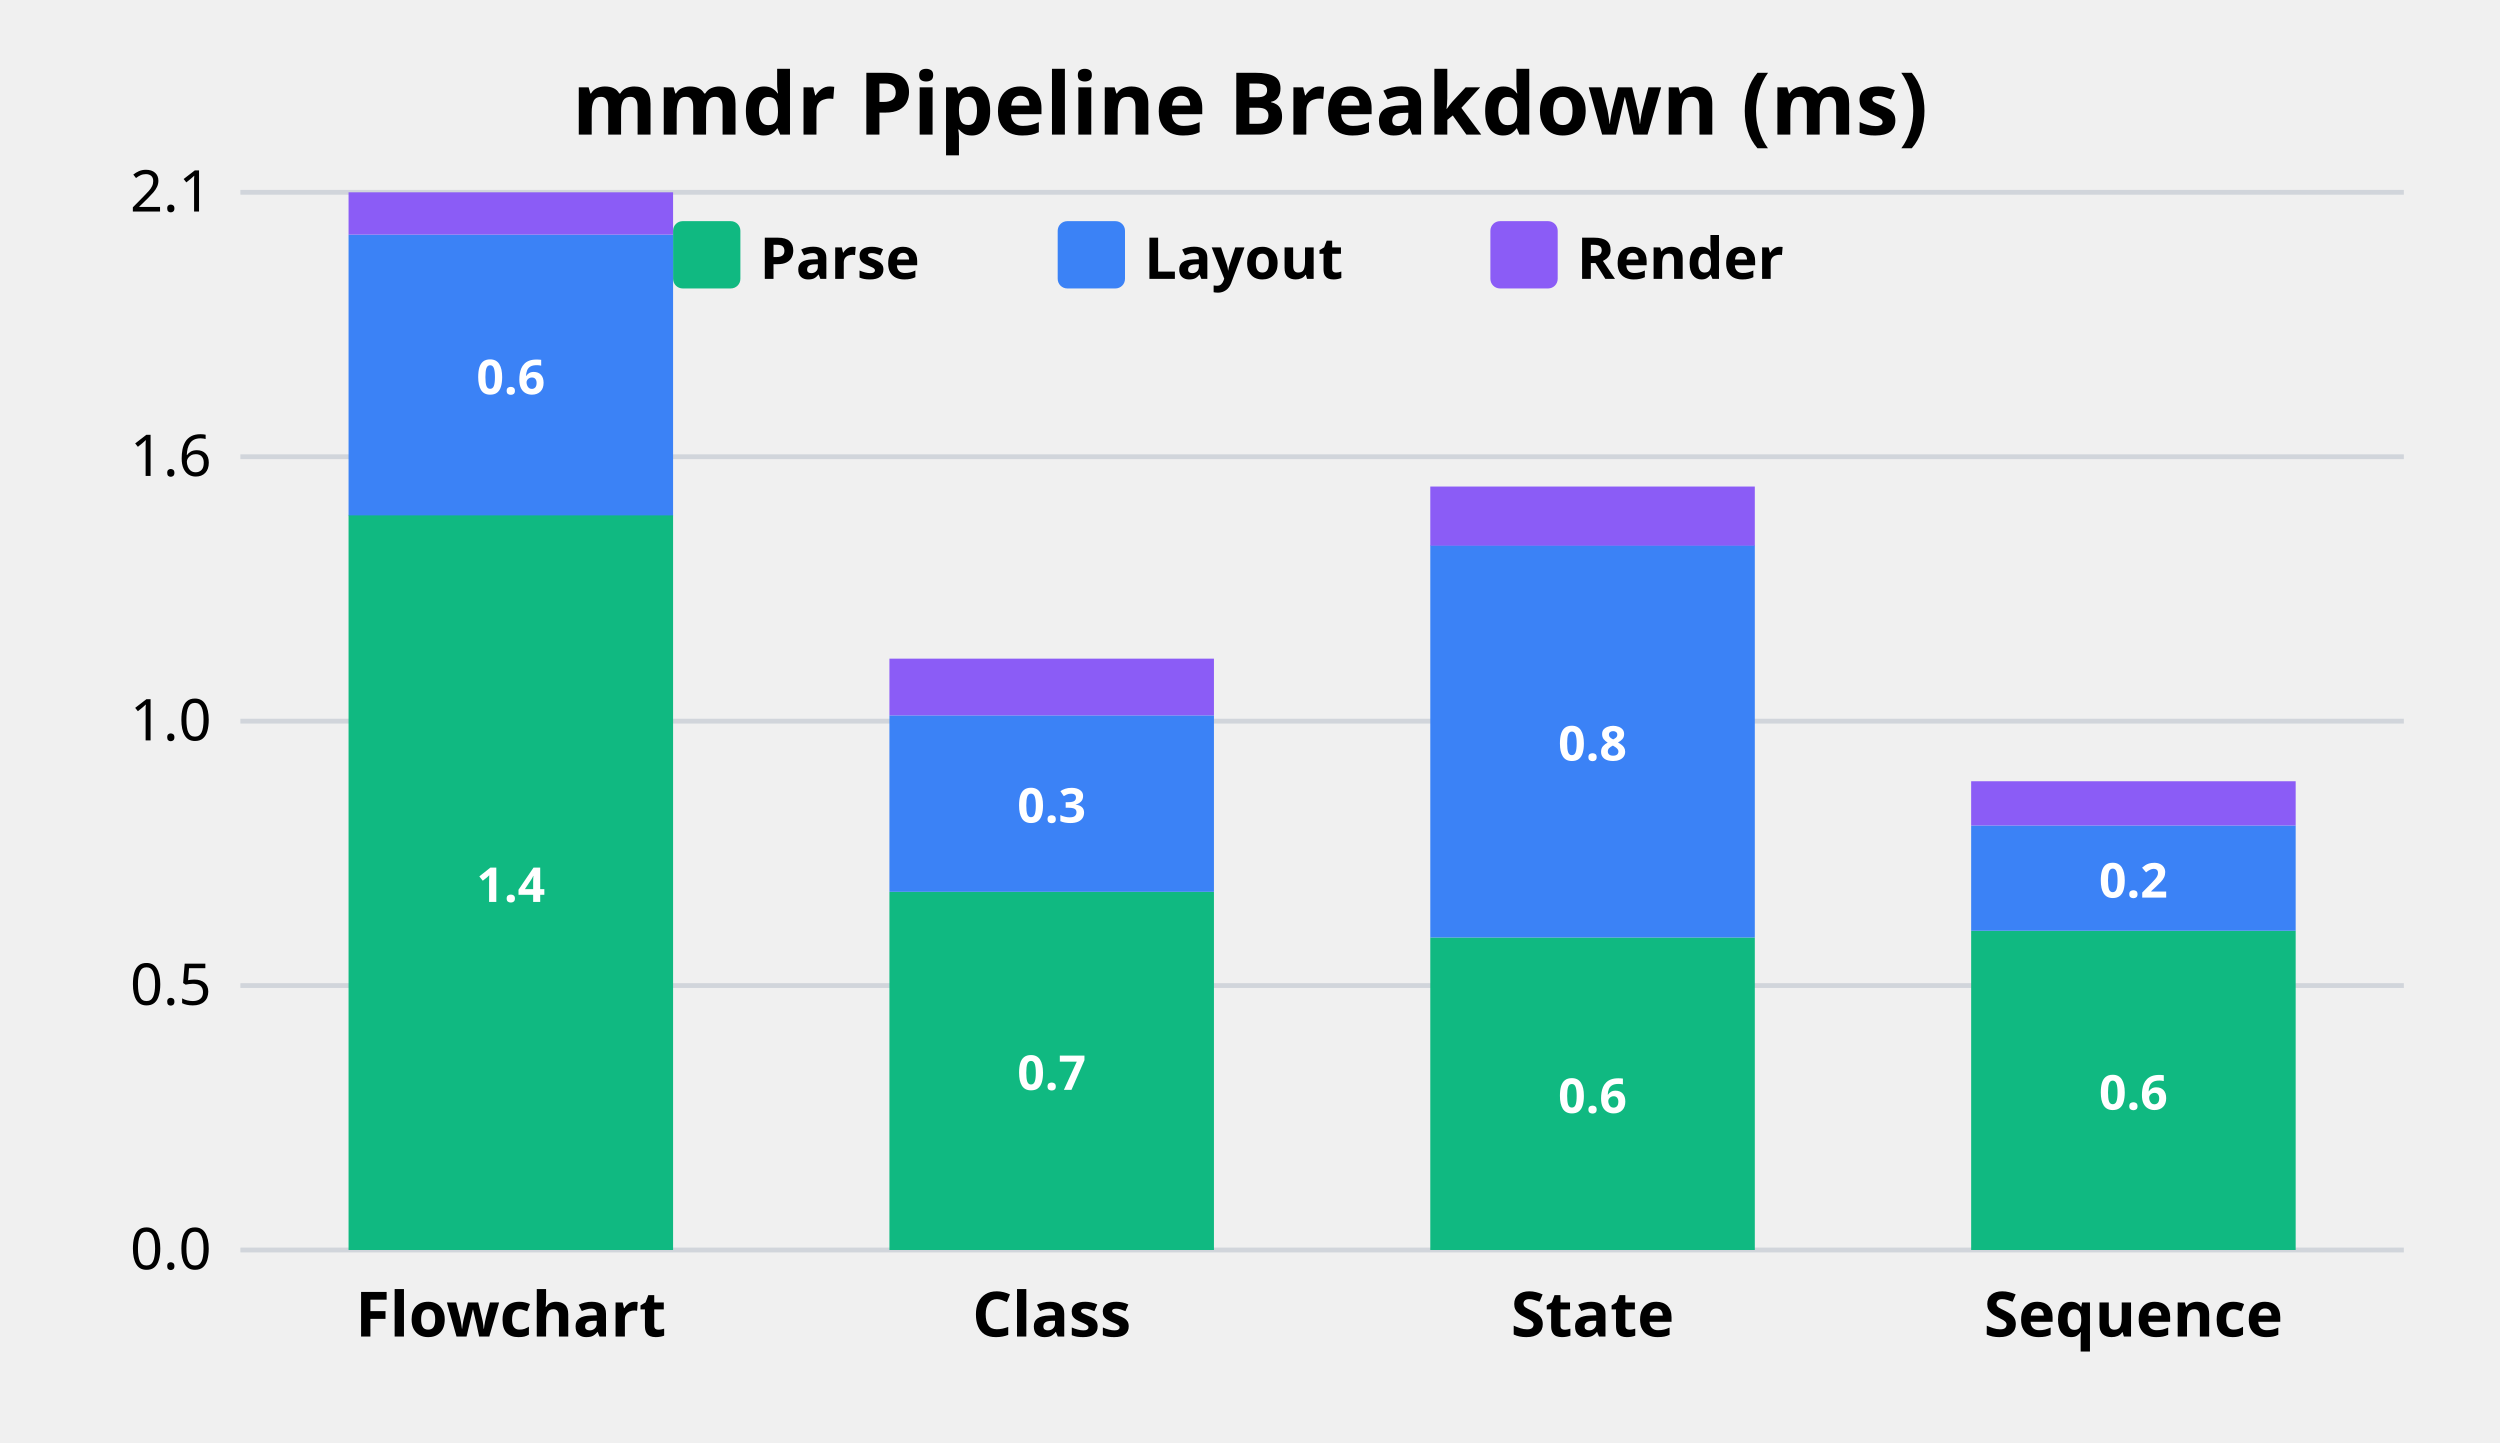
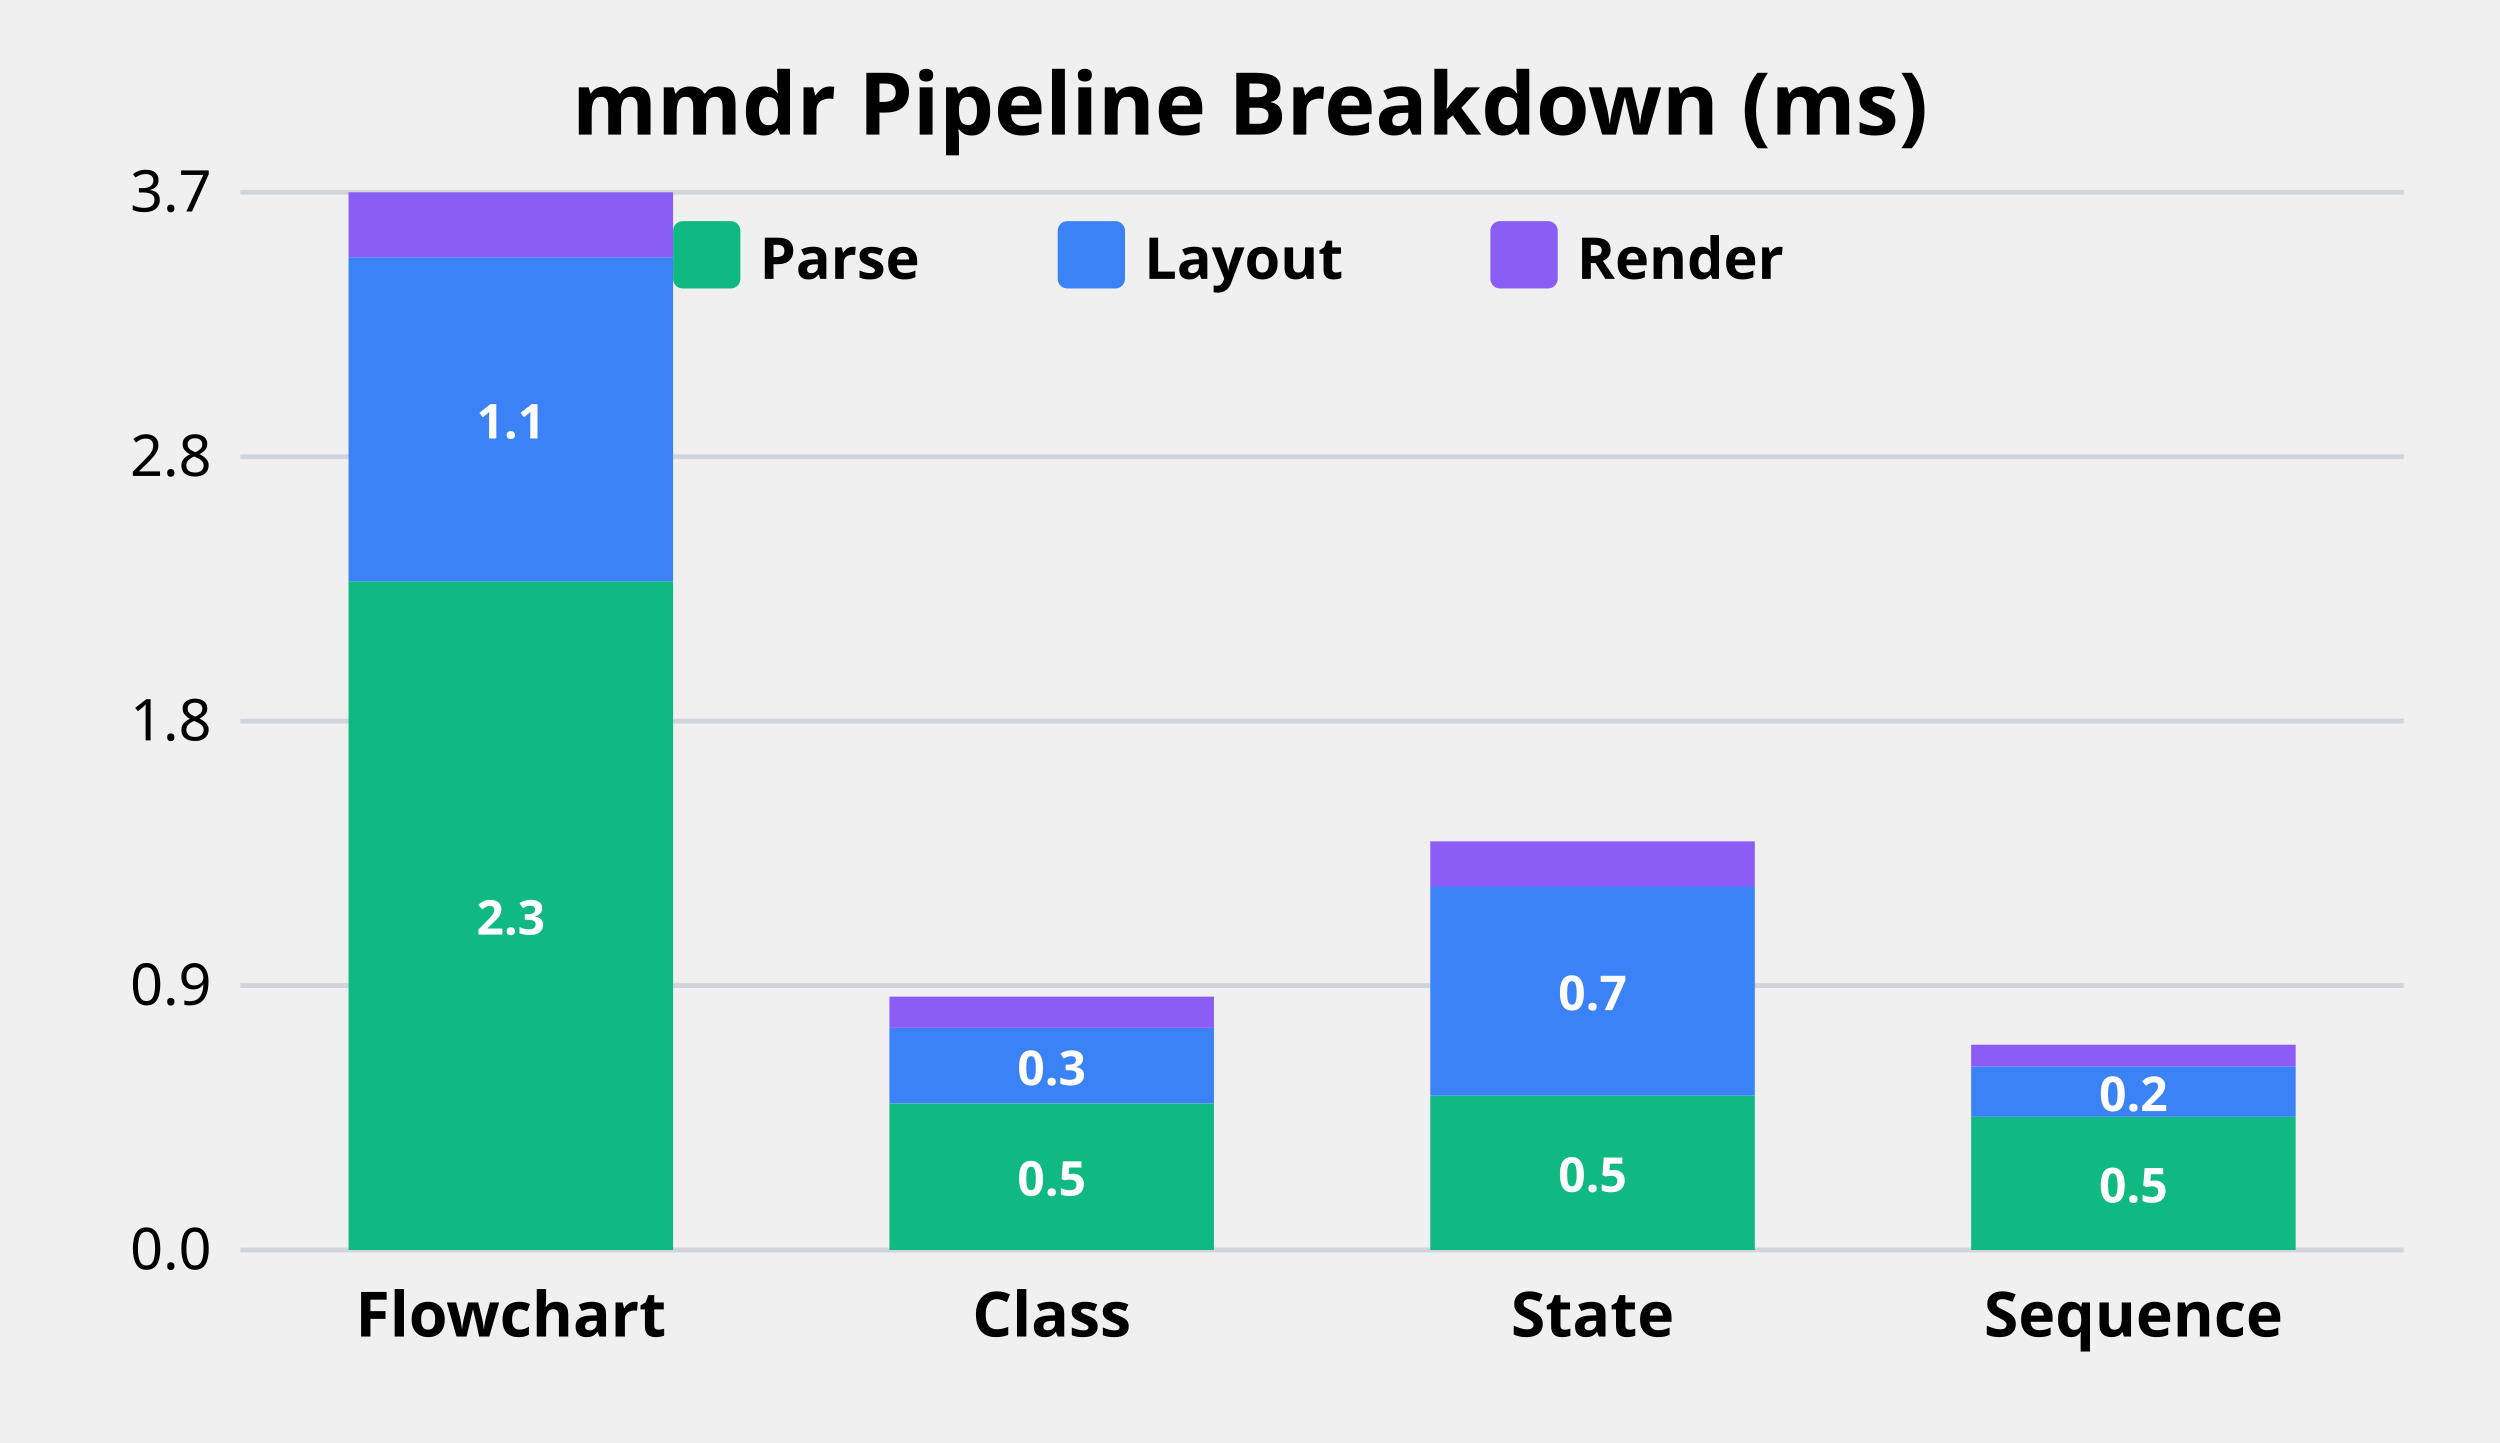
<svg xmlns="http://www.w3.org/2000/svg" viewBox="0 0 520 300">
  <style>
    .title { font: bold 18px system-ui, sans-serif; fill: #000; }
    .label { font: bold 13px system-ui, sans-serif; fill: #000; }
    .value { font: bold 10px system-ui, sans-serif; fill: white; }
    .axis { font: 12px system-ui, sans-serif; fill: #000; }
    .legend { font: bold 12px system-ui, sans-serif; fill: #000; }
  </style>
  <text x="260.0" y="28" text-anchor="middle" class="title">mmdr Pipeline Breakdown (ms)</text>
  <rect x="140" y="46" width="14" height="14" rx="2" fill="#10b981" />
  <text x="158" y="58" class="legend">Parse</text>
  <rect x="220" y="46" width="14" height="14" rx="2" fill="#3b82f6" />
  <text x="238" y="58" class="legend">Layout</text>
  <rect x="310" y="46" width="14" height="14" rx="2" fill="#8b5cf6" />
  <text x="328" y="58" class="legend">Render</text>
  <line x1="50" y1="260.0" x2="500" y2="260.0" stroke="#d1d5db" stroke-width="1" />
  <text x="44" y="264.0" text-anchor="end" class="axis">0.0</text>
  <line x1="50" y1="205.0" x2="500" y2="205.0" stroke="#d1d5db" stroke-width="1" />
-   <text x="44" y="209.0" text-anchor="end" class="axis">0.5</text>
+   <text x="44" y="209.0" text-anchor="end" class="axis">0.9</text>
  <line x1="50" y1="150.0" x2="500" y2="150.0" stroke="#d1d5db" stroke-width="1" />
-   <text x="44" y="154.0" text-anchor="end" class="axis">1.0</text>
+   <text x="44" y="154.0" text-anchor="end" class="axis">1.8</text>
  <line x1="50" y1="95.0" x2="500" y2="95.0" stroke="#d1d5db" stroke-width="1" />
-   <text x="44" y="99.0" text-anchor="end" class="axis">1.6</text>
+   <text x="44" y="99.0" text-anchor="end" class="axis">2.8</text>
  <line x1="50" y1="40.0" x2="500" y2="40.0" stroke="#d1d5db" stroke-width="1" />
-   <text x="44" y="44.0" text-anchor="end" class="axis">2.1</text>
-   <rect x="72.5" y="107.1" width="67.5" height="152.9" fill="#10b981" />
-   <text x="106.25" y="187.6" text-anchor="middle" class="value">1.4</text>
-   <rect x="72.5" y="48.8" width="67.5" height="58.4" fill="#3b82f6" />
-   <text x="106.25" y="82.0" text-anchor="middle" class="value">0.6</text>
-   <rect x="72.5" y="40.0" width="67.5" height="8.8" rx="3 3 0 0" fill="#8b5cf6" />
+   <text x="44" y="44.0" text-anchor="end" class="axis">3.7</text>
+   <rect x="72.5" y="120.9" width="67.5" height="139.1" fill="#10b981" />
+   <text x="106.25" y="194.4" text-anchor="middle" class="value">2.3</text>
+   <rect x="72.5" y="53.5" width="67.5" height="67.4" fill="#3b82f6" />
+   <text x="106.25" y="91.2" text-anchor="middle" class="value">1.1</text>
+   <rect x="72.5" y="40.0" width="67.5" height="13.5" rx="3 3 0 0" fill="#8b5cf6" />
  <text x="106.25" y="278" text-anchor="middle" class="label">Flowchart</text>
-   <rect x="185.0" y="185.5" width="67.5" height="74.5" fill="#10b981" />
-   <text x="218.75" y="226.7" text-anchor="middle" class="value">0.7</text>
-   <rect x="185.0" y="148.8" width="67.5" height="36.7" fill="#3b82f6" />
-   <text x="218.75" y="171.1" text-anchor="middle" class="value">0.3</text>
-   <rect x="185.0" y="137.0" width="67.5" height="11.8" rx="3 3 0 0" fill="#8b5cf6" />
+   <rect x="185.0" y="229.5" width="67.5" height="30.5" fill="#10b981" />
+   <text x="218.75" y="248.7" text-anchor="middle" class="value">0.5</text>
+   <rect x="185.0" y="213.8" width="67.5" height="15.7" fill="#3b82f6" />
+   <text x="218.75" y="225.7" text-anchor="middle" class="value">0.3</text>
+   <rect x="185.0" y="207.3" width="67.5" height="6.5" rx="3 3 0 0" fill="#8b5cf6" />
  <text x="218.75" y="278" text-anchor="middle" class="label">Class</text>
-   <rect x="297.5" y="195.0" width="67.5" height="65.0" fill="#10b981" />
-   <text x="331.25" y="231.5" text-anchor="middle" class="value">0.6</text>
-   <rect x="297.5" y="113.4" width="67.5" height="81.6" fill="#3b82f6" />
-   <text x="331.25" y="158.2" text-anchor="middle" class="value">0.8</text>
-   <rect x="297.5" y="101.2" width="67.5" height="12.3" rx="3 3 0 0" fill="#8b5cf6" />
+   <rect x="297.5" y="227.9" width="67.5" height="32.1" fill="#10b981" />
+   <text x="331.25" y="247.9" text-anchor="middle" class="value">0.5</text>
+   <rect x="297.5" y="184.3" width="67.5" height="43.6" fill="#3b82f6" />
+   <text x="331.25" y="210.1" text-anchor="middle" class="value">0.7</text>
+   <rect x="297.5" y="175.0" width="67.5" height="9.4" rx="3 3 0 0" fill="#8b5cf6" />
  <text x="331.25" y="278" text-anchor="middle" class="label">State</text>
-   <rect x="410.0" y="193.6" width="67.5" height="66.4" fill="#10b981" />
-   <text x="443.75" y="230.8" text-anchor="middle" class="value">0.6</text>
-   <rect x="410.0" y="171.7" width="67.5" height="21.9" fill="#3b82f6" />
-   <text x="443.75" y="186.7" text-anchor="middle" class="value">0.2</text>
-   <rect x="410.0" y="162.5" width="67.5" height="9.2" rx="3 3 0 0" fill="#8b5cf6" />
+   <rect x="410.0" y="232.3" width="67.5" height="27.7" fill="#10b981" />
+   <text x="443.75" y="250.1" text-anchor="middle" class="value">0.5</text>
+   <rect x="410.0" y="221.8" width="67.5" height="10.5" fill="#3b82f6" />
+   <text x="443.75" y="231.1" text-anchor="middle" class="value">0.2</text>
+   <rect x="410.0" y="217.3" width="67.5" height="4.5" rx="3 3 0 0" fill="#8b5cf6" />
  <text x="443.75" y="278" text-anchor="middle" class="label">Sequence</text>
</svg>
